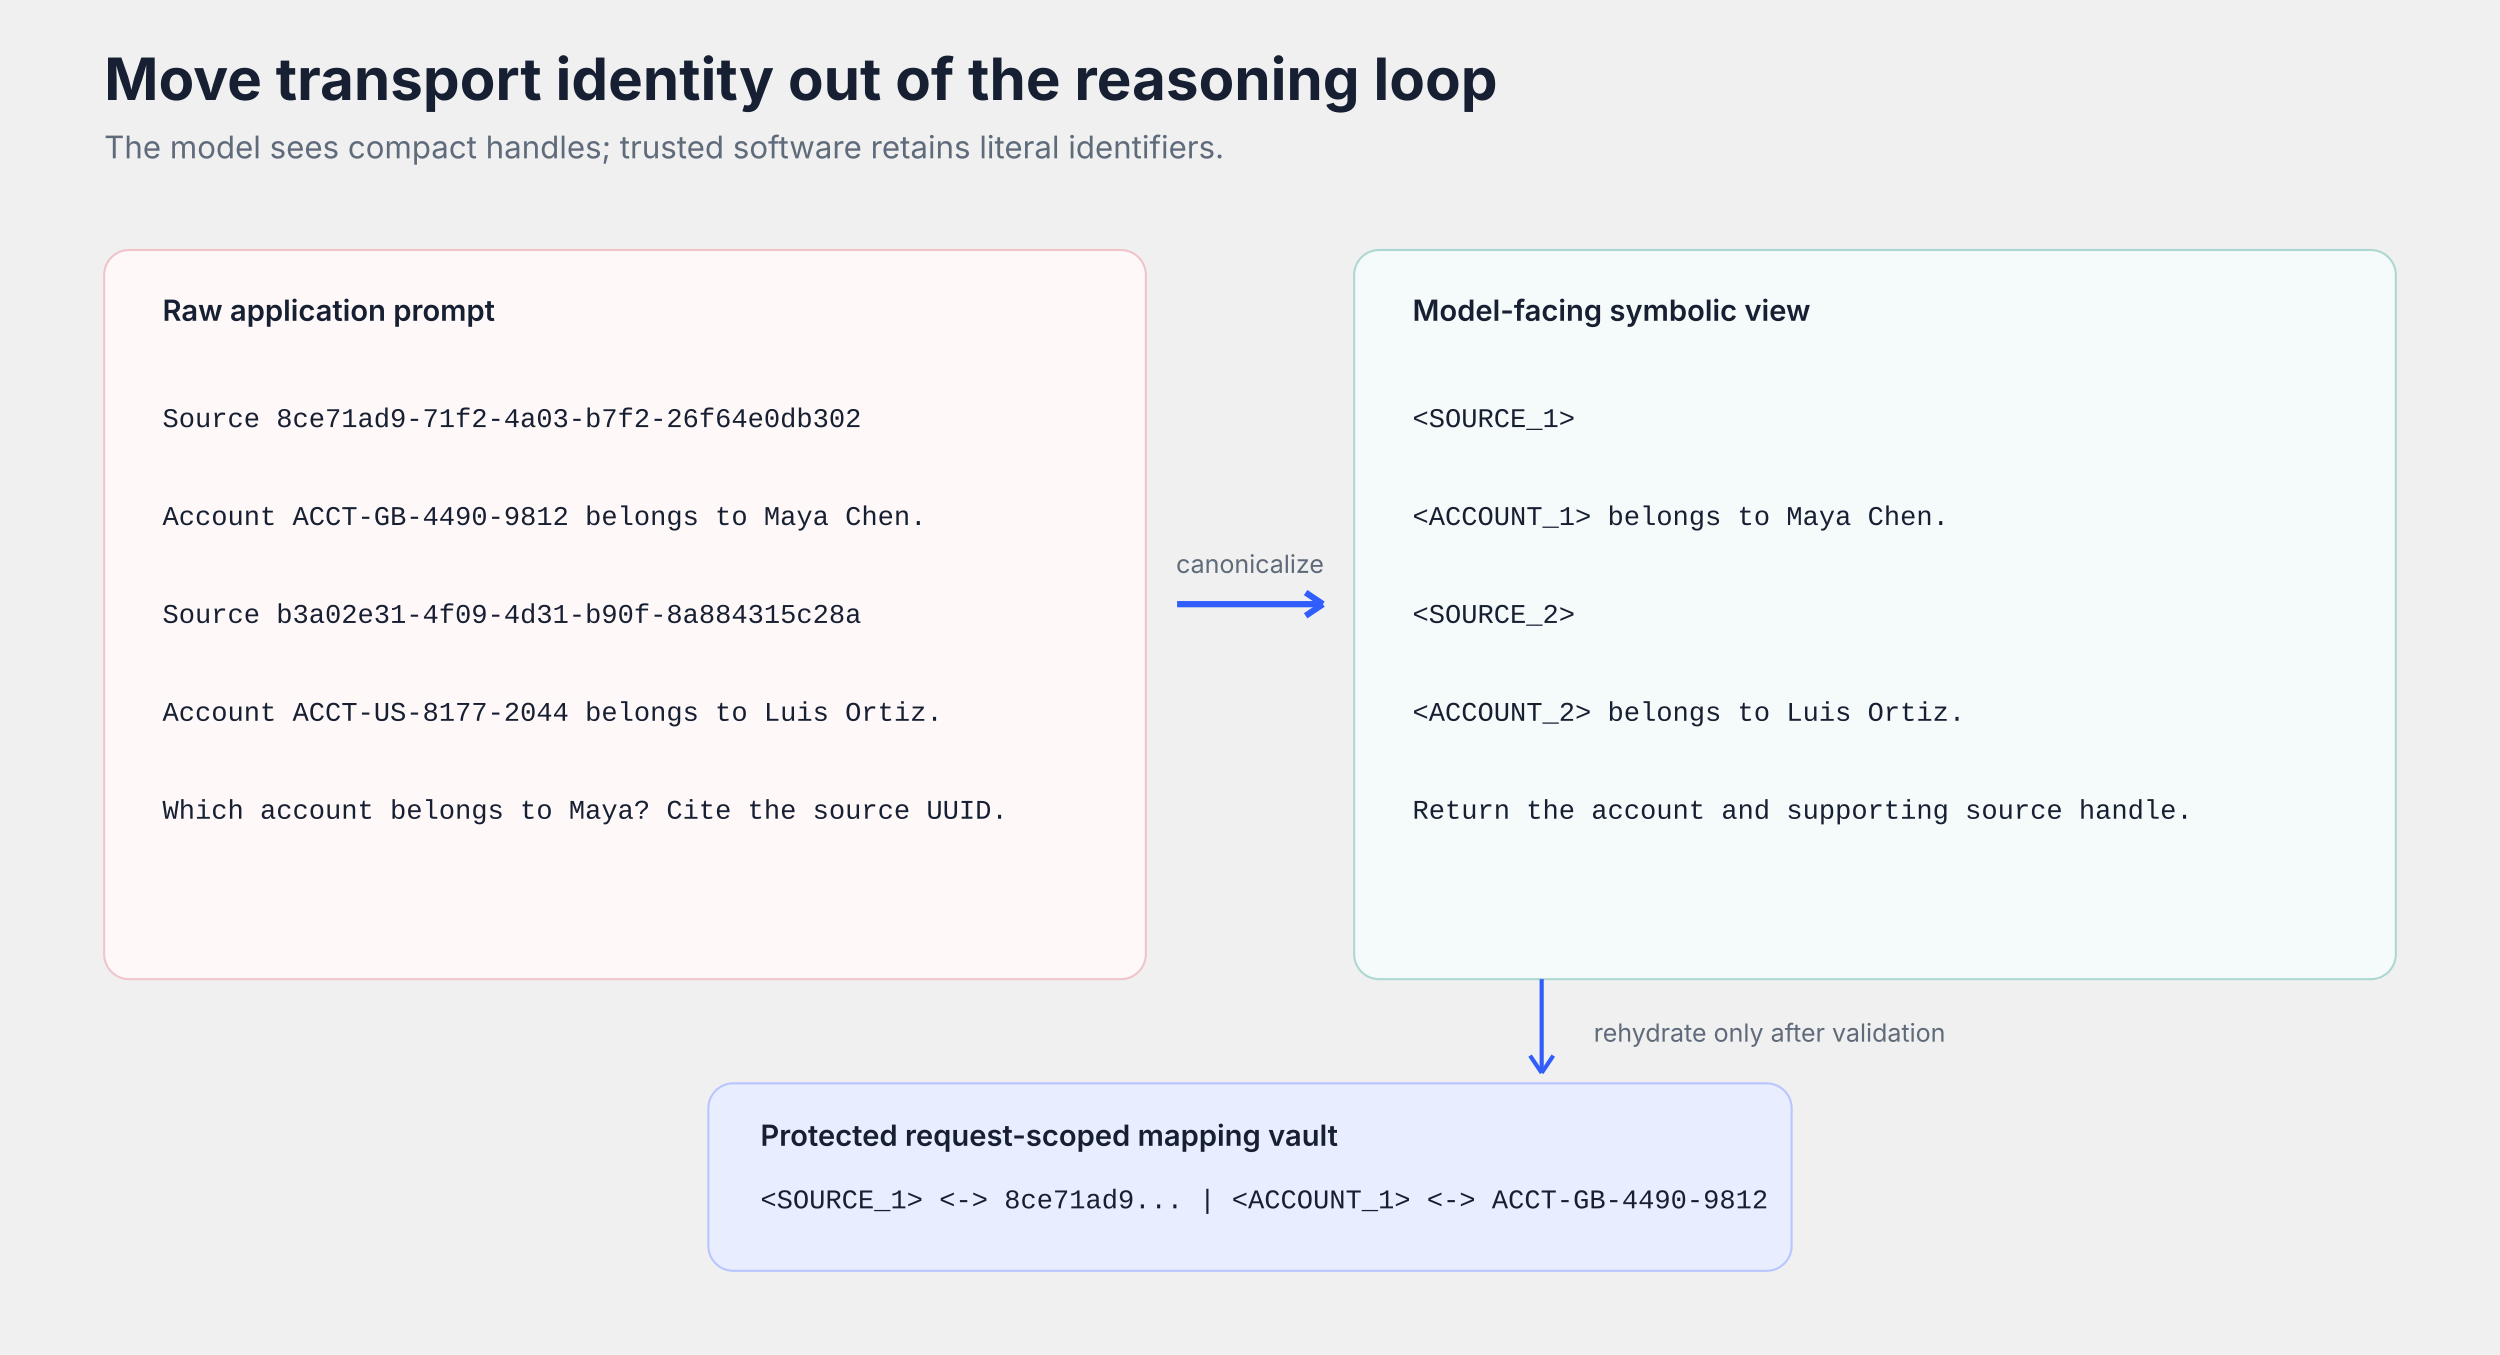
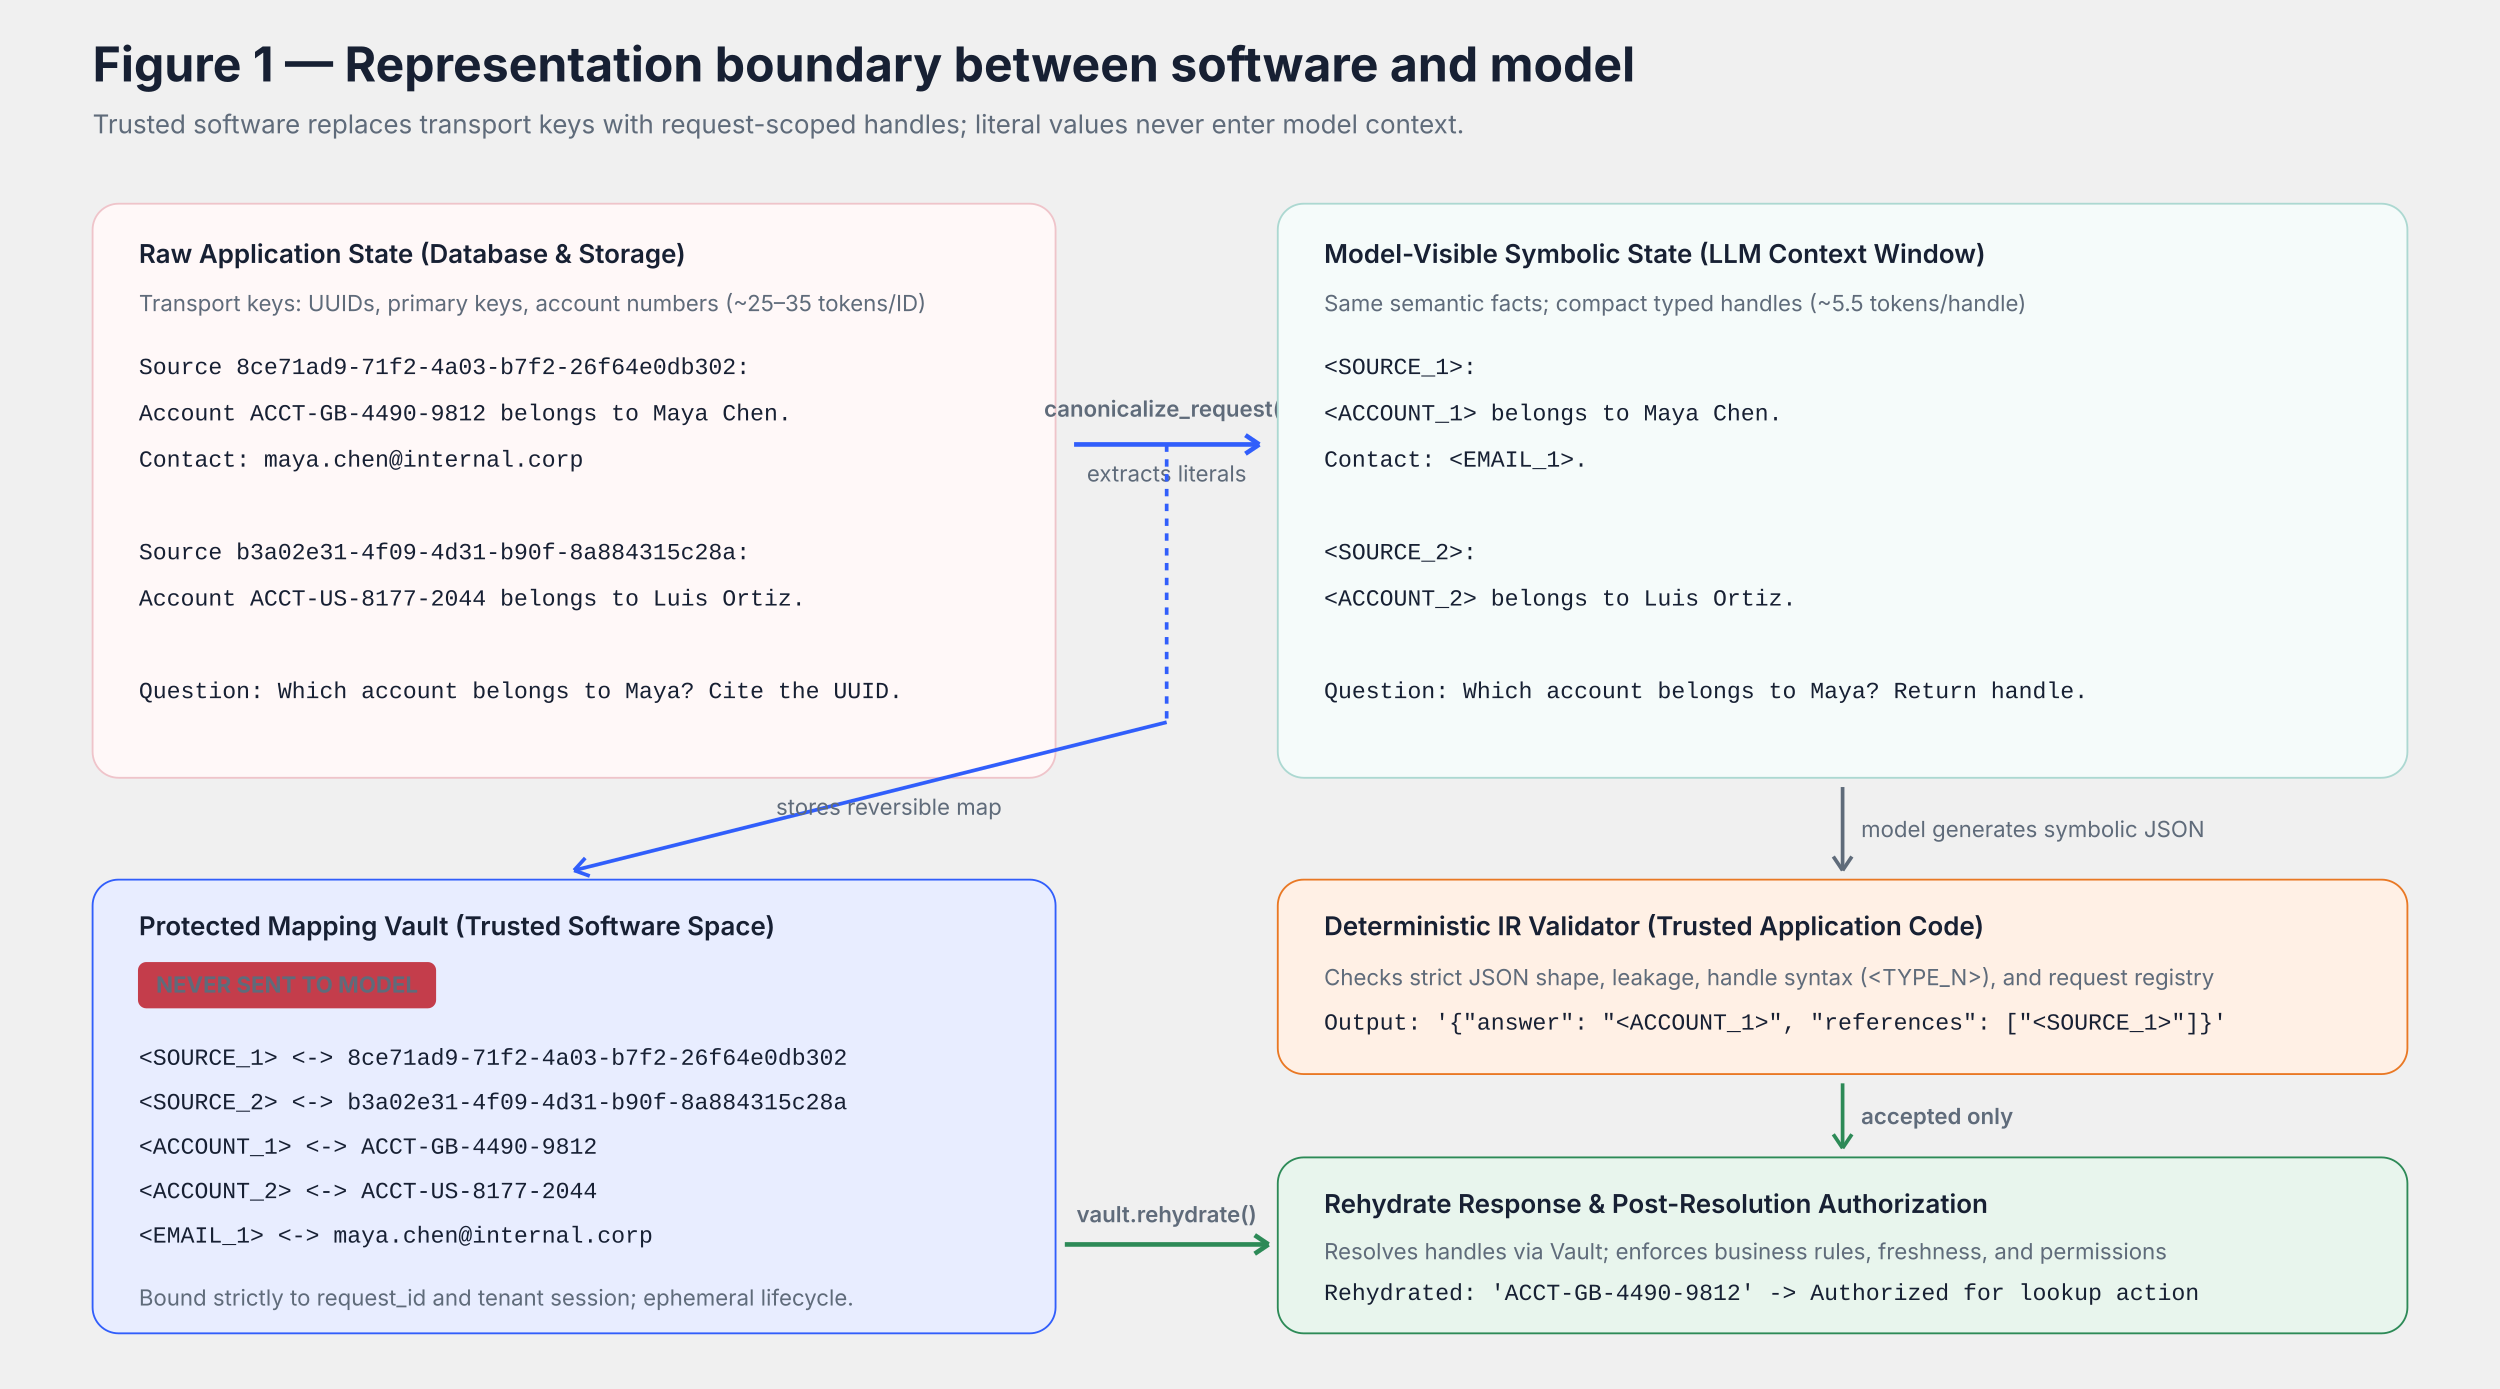
- <svg xmlns="http://www.w3.org/2000/svg" viewBox="0 0 1200 650" role="img" aria-labelledby="title desc">
+ <svg xmlns="http://www.w3.org/2000/svg" viewBox="0 0 1350 750" role="img" aria-labelledby="title desc">
  <style>
text{font-family:Inter,ui-sans-serif,system-ui,-apple-system,BlinkMacSystemFont,'Segoe UI',sans-serif;fill:#172033}
- .title{font-size:28px;font-weight:700}.subtitle{font-size:15px;fill:#5f6b7a}
- .label{font-size:14px;font-weight:600}.body{font-size:14px}.small{font-size:12px;fill:#5f6b7a}
- .mono{font-family:'SFMono-Regular',Consolas,'Liberation Mono',monospace;font-size:13px}
- .axis{stroke:#aeb8c8;stroke-width:1}.grid{stroke:#e5e9f0;stroke-width:1}.zero{stroke:#172033;stroke-width:1.4}
+ .title{font-size:26px;font-weight:700}.subtitle{font-size:14px;fill:#5f6b7a}
+ .label{font-size:14px;font-weight:600}.body{font-size:13px}.small{font-size:12px;fill:#5f6b7a}
+ .mono{font-family:'SFMono-Regular',Consolas,'Liberation Mono',monospace;font-size:12.5px}
+ .axis{stroke:#aeb8c8;stroke-width:1}.grid{stroke:#e5e9f0;stroke-width:1}.zero{stroke:#172033;stroke-width:1.5}
</style>
-   <text x="50" y="48" class="title" text-anchor="start">Move transport identity out of the reasoning loop</text>
-   <text x="50" y="76" class="subtitle" text-anchor="start">The model sees compact handles; trusted software retains literal identifiers.</text>
-   <rect x="50" y="120" width="500" height="350" rx="12" fill="#fff8f8" stroke="#efc4ca" stroke-width="1" />
-   <text x="78" y="154" class="label" text-anchor="start" fill="#c43d4b">Raw application prompt</text>
-   <text x="78" y="205" class="mono" text-anchor="start">Source 8ce71ad9-71f2-4a03-b7f2-26f64e0db302</text>
-   <text x="78" y="252" class="mono" text-anchor="start">Account ACCT-GB-4490-9812 belongs to Maya Chen.</text>
-   <text x="78" y="299" class="mono" text-anchor="start">Source b3a02e31-4f09-4d31-b90f-8a884315c28a</text>
-   <text x="78" y="346" class="mono" text-anchor="start">Account ACCT-US-8177-2044 belongs to Luis Ortiz.</text>
-   <text x="78" y="393" class="mono" text-anchor="start">Which account belongs to Maya? Cite the source UUID.</text>
-   <rect x="650" y="120" width="500" height="350" rx="12" fill="#f5fbfa" stroke="#acd8d1" stroke-width="1" />
-   <text x="678" y="154" class="label" text-anchor="start" fill="#008c83">Model-facing symbolic view</text>
-   <text x="678" y="205" class="mono" text-anchor="start">&lt;SOURCE_1&gt;</text>
-   <text x="678" y="252" class="mono" text-anchor="start">&lt;ACCOUNT_1&gt; belongs to Maya Chen.</text>
-   <text x="678" y="299" class="mono" text-anchor="start">&lt;SOURCE_2&gt;</text>
-   <text x="678" y="346" class="mono" text-anchor="start">&lt;ACCOUNT_2&gt; belongs to Luis Ortiz.</text>
-   <text x="678" y="393" class="mono" text-anchor="start">Return the account and supporting source handle.</text>
-   <line x1="565" y1="290" x2="635" y2="290" stroke="#315efb" stroke-width="3" />
-   <line x1="635" y1="290" x2="626.699" y2="295.577" stroke="#315efb" stroke-width="3" />
-   <line x1="635" y1="290" x2="626.699" y2="284.423" stroke="#315efb" stroke-width="3" />
-   <text x="600" y="275" class="small" text-anchor="middle">canonicalize</text>
-   <rect x="340" y="520" width="520" height="90" rx="12" fill="#e8edff" stroke="#b8c5ff" stroke-width="1" />
-   <text x="365" y="550" class="label" text-anchor="start" fill="#315efb">Protected request-scoped mapping vault</text>
-   <text x="365" y="580" class="mono" text-anchor="start">&lt;SOURCE_1&gt; &lt;-&gt; 8ce71ad9...   |   &lt;ACCOUNT_1&gt; &lt;-&gt; ACCT-GB-4490-9812</text>
-   <line x1="740" y1="470" x2="740" y2="515" stroke="#315efb" stroke-width="2" />
-   <line x1="740" y1="515" x2="734.423" y2="506.699" stroke="#315efb" stroke-width="2" />
-   <line x1="740" y1="515" x2="745.577" y2="506.699" stroke="#315efb" stroke-width="2" />
-   <text x="765" y="500" class="small" text-anchor="start">rehydrate only after validation</text>
+   <text x="50" y="44" class="title" text-anchor="start">Figure 1 — Representation boundary between software and model</text>
+   <text x="50" y="72" class="subtitle" text-anchor="start">Trusted software replaces transport keys with request-scoped handles; literal values never enter model context.</text>
+   <rect x="50" y="110" width="520" height="310" rx="14" fill="#fff8f8" stroke="#efc4ca" stroke-width="1" />
+   <text x="75" y="142" class="label" text-anchor="start" fill="#c43d4b">Raw Application State (Database &amp; Storage)</text>
+   <text x="75" y="168" class="small" text-anchor="start">Transport keys: UUIDs, primary keys, account numbers (~25–35 tokens/ID)</text>
+   <text x="75" y="202" class="mono" text-anchor="start">Source 8ce71ad9-71f2-4a03-b7f2-26f64e0db302:</text>
+   <text x="75" y="227" class="mono" text-anchor="start">  Account ACCT-GB-4490-9812 belongs to Maya Chen.</text>
+   <text x="75" y="252" class="mono" text-anchor="start">  Contact: maya.chen@internal.corp</text>
+   <text x="75" y="277" class="mono" text-anchor="start" />
+   <text x="75" y="302" class="mono" text-anchor="start">Source b3a02e31-4f09-4d31-b90f-8a884315c28a:</text>
+   <text x="75" y="327" class="mono" text-anchor="start">  Account ACCT-US-8177-2044 belongs to Luis Ortiz.</text>
+   <text x="75" y="352" class="mono" text-anchor="start" />
+   <text x="75" y="377" class="mono" text-anchor="start">Question: Which account belongs to Maya? Cite the UUID.</text>
+   <line x1="580" y1="240" x2="680" y2="240" stroke="#315efb" stroke-width="2.5" />
+   <line x1="680" y1="240" x2="672.53" y2="245.019" stroke="#315efb" stroke-width="2.5" />
+   <line x1="680" y1="240" x2="672.53" y2="234.981" stroke="#315efb" stroke-width="2.5" />
+   <text x="630" y="225" class="small" text-anchor="middle" fill="#315efb" font-weight="600">canonicalize_request()</text>
+   <text x="630" y="260" class="small" text-anchor="middle">extracts literals</text>
+   <rect x="690" y="110" width="610" height="310" rx="14" fill="#f5fbfa" stroke="#acd8d1" stroke-width="1" />
+   <text x="715" y="142" class="label" text-anchor="start" fill="#008c83">Model-Visible Symbolic State (LLM Context Window)</text>
+   <text x="715" y="168" class="small" text-anchor="start">Same semantic facts; compact typed handles (~5.5 tokens/handle)</text>
+   <text x="715" y="202" class="mono" text-anchor="start">&lt;SOURCE_1&gt;:</text>
+   <text x="715" y="227" class="mono" text-anchor="start">  &lt;ACCOUNT_1&gt; belongs to Maya Chen.</text>
+   <text x="715" y="252" class="mono" text-anchor="start">  Contact: &lt;EMAIL_1&gt;.</text>
+   <text x="715" y="277" class="mono" text-anchor="start" />
+   <text x="715" y="302" class="mono" text-anchor="start">&lt;SOURCE_2&gt;:</text>
+   <text x="715" y="327" class="mono" text-anchor="start">  &lt;ACCOUNT_2&gt; belongs to Luis Ortiz.</text>
+   <text x="715" y="352" class="mono" text-anchor="start" />
+   <text x="715" y="377" class="mono" text-anchor="start">Question: Which account belongs to Maya? Return handle.</text>
+   <line x1="995" y1="425" x2="995" y2="470" stroke="#5f6b7a" stroke-width="2" />
+   <line x1="995" y1="470" x2="989.981" y2="462.53" stroke="#5f6b7a" stroke-width="2" />
+   <line x1="995" y1="470" x2="1000.019" y2="462.53" stroke="#5f6b7a" stroke-width="2" />
+   <text x="1005" y="452" class="small" text-anchor="start">model generates symbolic JSON</text>
+   <rect x="690" y="475" width="610" height="105" rx="14" fill="#fff0e5" stroke="#e97824" stroke-width="1" />
+   <text x="715" y="505" class="label" text-anchor="start" fill="#e97824">Deterministic IR Validator (Trusted Application Code)</text>
+   <text x="715" y="532" class="small" text-anchor="start">Checks strict JSON shape, leakage, handle syntax (&lt;TYPE_N&gt;), and request registry</text>
+   <text x="715" y="556" class="mono" text-anchor="start">Output: '{"answer": "&lt;ACCOUNT_1&gt;", "references": ["&lt;SOURCE_1&gt;"]}'</text>
+   <line x1="995" y1="585" x2="995" y2="620" stroke="#2d8a57" stroke-width="2" />
+   <line x1="995" y1="620" x2="989.981" y2="612.53" stroke="#2d8a57" stroke-width="2" />
+   <line x1="995" y1="620" x2="1000.019" y2="612.53" stroke="#2d8a57" stroke-width="2" />
+   <text x="1005" y="607" class="small" text-anchor="start" fill="#2d8a57" font-weight="600">accepted only</text>
+   <rect x="690" y="625" width="610" height="95" rx="14" fill="#e8f5ed" stroke="#2d8a57" stroke-width="1" />
+   <text x="715" y="655" class="label" text-anchor="start" fill="#2d8a57">Rehydrate Response &amp; Post-Resolution Authorization</text>
+   <text x="715" y="680" class="small" text-anchor="start">Resolves handles via Vault; enforces business rules, freshness, and permissions</text>
+   <text x="715" y="702" class="mono" text-anchor="start">Rehydrated: 'ACCT-GB-4490-9812' -&gt; Authorized for lookup action</text>
+   <rect x="50" y="475" width="520" height="245" rx="14" fill="#e8edff" stroke="#315efb" stroke-width="1" />
+   <text x="75" y="505" class="label" text-anchor="start" fill="#315efb">Protected Mapping Vault (Trusted Software Space)</text>
+   <rect x="75" y="520" width="160" height="24" rx="4" fill="#c43d4b" stroke="#c43d4b" stroke-width="1" />
+   <text x="155" y="536" class="small" text-anchor="middle" fill="#ffffff" font-weight="700">NEVER SENT TO MODEL</text>
+   <text x="75" y="575" class="mono" text-anchor="start">&lt;SOURCE_1&gt;  &lt;-&gt;  8ce71ad9-71f2-4a03-b7f2-26f64e0db302</text>
+   <text x="75" y="599" class="mono" text-anchor="start">&lt;SOURCE_2&gt;  &lt;-&gt;  b3a02e31-4f09-4d31-b90f-8a884315c28a</text>
+   <text x="75" y="623" class="mono" text-anchor="start">&lt;ACCOUNT_1&gt; &lt;-&gt;  ACCT-GB-4490-9812</text>
+   <text x="75" y="647" class="mono" text-anchor="start">&lt;ACCOUNT_2&gt; &lt;-&gt;  ACCT-US-8177-2044</text>
+   <text x="75" y="671" class="mono" text-anchor="start">&lt;EMAIL_1&gt;   &lt;-&gt;  maya.chen@internal.corp</text>
+   <text x="75" y="705" class="small" text-anchor="start">Bound strictly to request_id and tenant session; ephemeral lifecycle.</text>
+   <line x1="630" y1="240" x2="630" y2="390" stroke="#315efb" stroke-width="2" stroke-dasharray="4,4" />
+   <line x1="630" y1="390" x2="310" y2="470" stroke="#315efb" stroke-width="2" />
+   <line x1="310" y1="470" x2="316.03" y2="463.319" stroke="#315efb" stroke-width="2" />
+   <line x1="310" y1="470" x2="318.465" y2="473.057" stroke="#315efb" stroke-width="2" />
+   <text x="480" y="440" class="small" text-anchor="middle" fill="#315efb">stores reversible map</text>
+   <line x1="575" y1="672" x2="685" y2="672" stroke="#2d8a57" stroke-width="2.5" />
+   <line x1="685" y1="672" x2="677.53" y2="677.019" stroke="#2d8a57" stroke-width="2.5" />
+   <line x1="685" y1="672" x2="677.53" y2="666.981" stroke="#2d8a57" stroke-width="2.5" />
+   <text x="630" y="660" class="small" text-anchor="middle" fill="#2d8a57" font-weight="600">vault.rehydrate()</text>
</svg>
